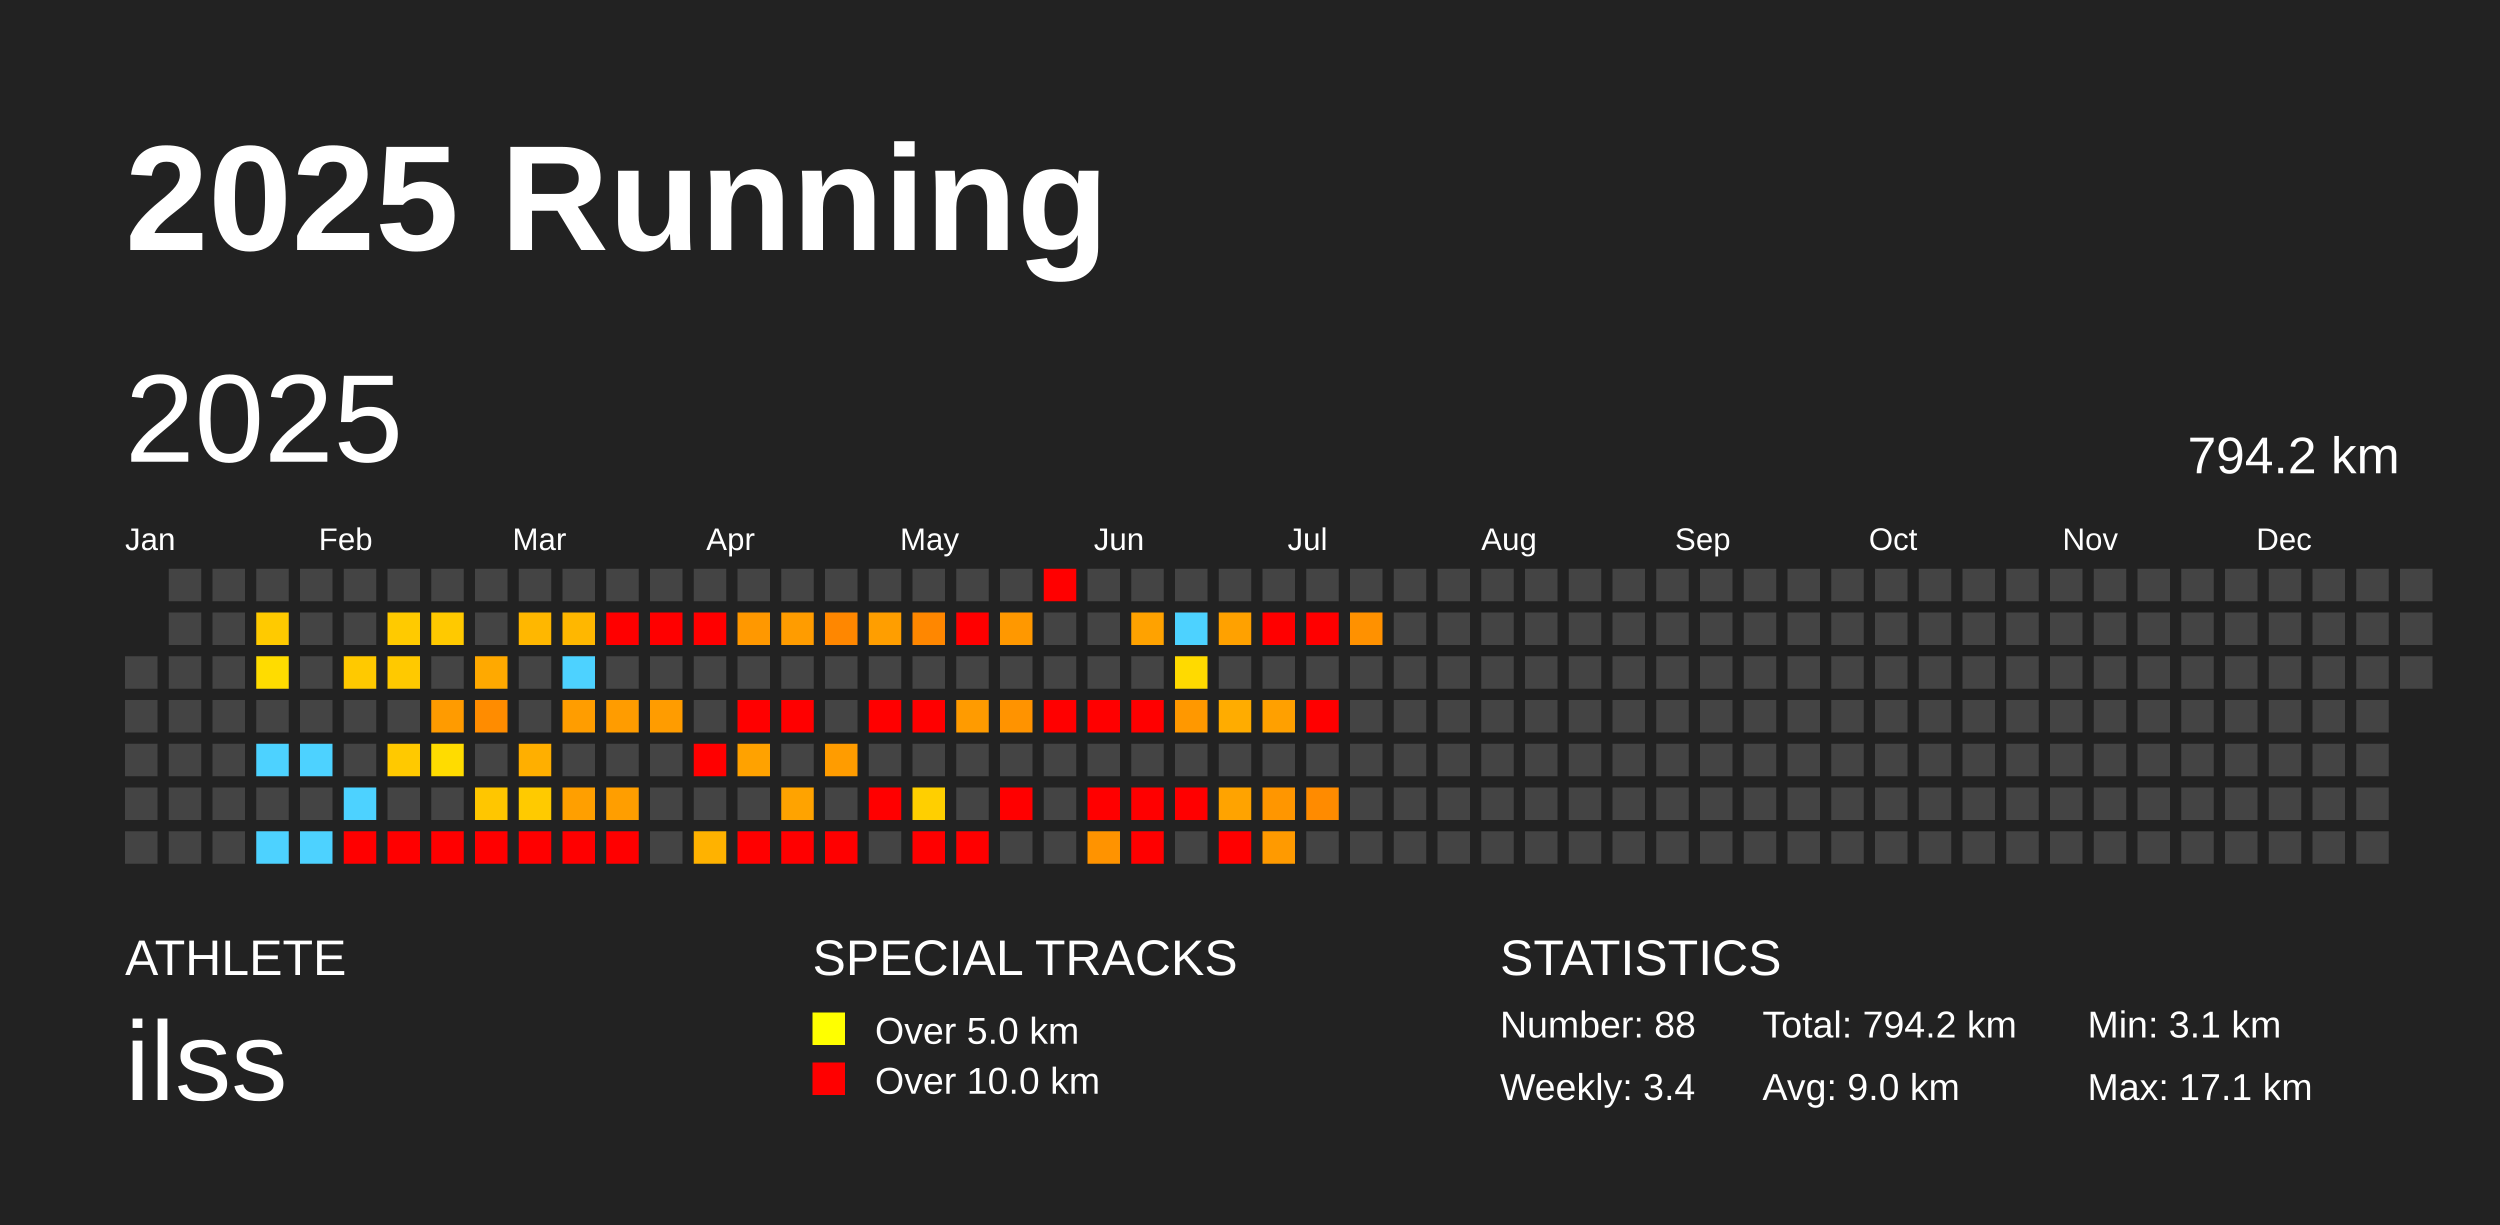
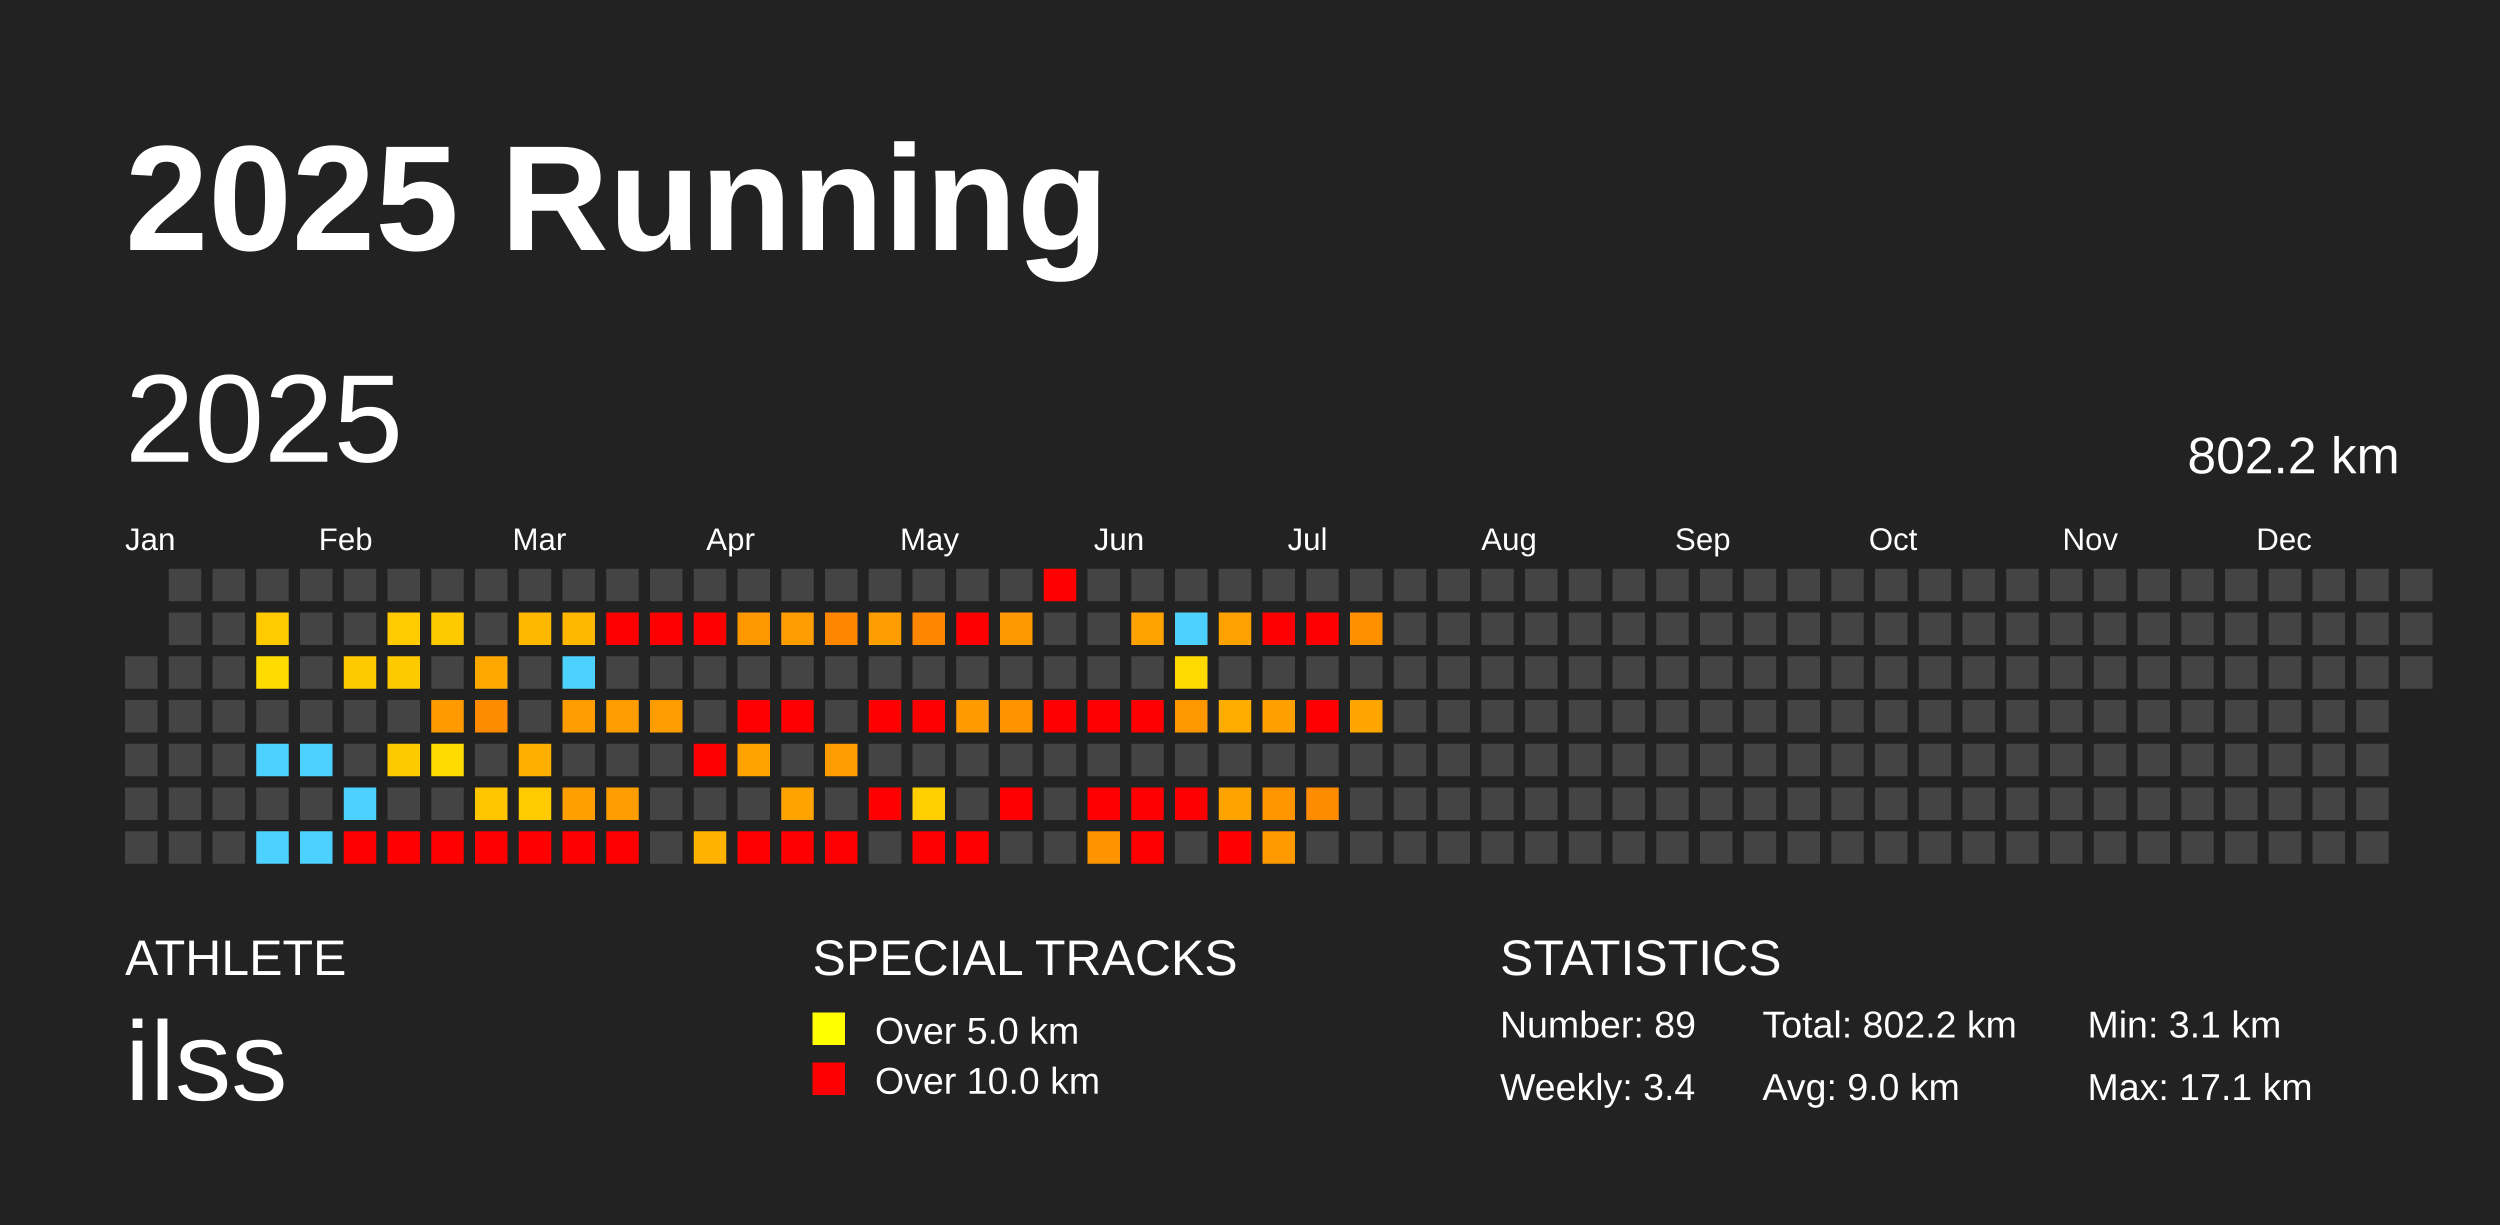
<svg xmlns="http://www.w3.org/2000/svg" baseProfile="full" height="98mm" version="1.1" viewBox="0,0,200,98" width="200mm">
  <defs />
  <rect fill="#222222" height="98" width="200" x="0" y="0" />
  <text fill="#FFFFFF" style="font-size:12px; font-family:Arial; font-weight:bold;" x="10" y="20">2025 Running</text>
  <text fill="#FFFFFF" style="font-size:4px; font-family:Arial" x="10" y="78">ATHLETE</text>
  <text fill="#FFFFFF" style="font-size:9px; font-family:Arial" x="10" y="88">ilss</text>
  <text fill="#FFFFFF" style="font-size:4px; font-family:Arial" x="65" y="78">SPECIAL TRACKS</text>
  <rect fill="yellow" height="2.6" width="2.6" x="65" y="81" />
  <text fill="#FFFFFF" style="font-size:3px; font-family:Arial" x="70" y="83.5">Over 5.0 km</text>
  <rect fill="red" height="2.6" width="2.6" x="65" y="85" />
  <text fill="#FFFFFF" style="font-size:3px; font-family:Arial" x="70" y="87.5">Over 10.0 km</text>
  <text fill="#FFFFFF" style="font-size:4px; font-family:Arial" x="120" y="78">STATISTICS</text>
-   <text fill="#FFFFFF" style="font-size:3px; font-family:Arial" x="120" y="83">Number: 88</text>
+   <text fill="#FFFFFF" style="font-size:3px; font-family:Arial" x="120" y="83">Number: 89</text>
  <text fill="#FFFFFF" style="font-size:3px; font-family:Arial" x="120" y="88">Weekly: 3.4</text>
-   <text fill="#FFFFFF" style="font-size:3px; font-family:Arial" x="141" y="83">Total: 794.2 km</text>
+   <text fill="#FFFFFF" style="font-size:3px; font-family:Arial" x="141" y="83">Total: 802.2 km</text>
  <text fill="#FFFFFF" style="font-size:3px; font-family:Arial" x="141" y="88">Avg: 9.0 km</text>
  <text fill="#FFFFFF" style="font-size:3px; font-family:Arial" x="167" y="83">Min: 3.1 km</text>
  <text fill="#FFFFFF" style="font-size:3px; font-family:Arial" x="167" y="88">Max: 17.1 km</text>
  <text dominant-baseline="hanging" fill="#FFFFFF" style="font-size:10.0px; font-family:Arial;" x="10" y="30">2025</text>
-   <text dominant-baseline="hanging" fill="#FFFFFF" style="font-size:4.125px; font-family:Arial;" x="175" y="35">794.2 km</text>
+   <text dominant-baseline="hanging" fill="#FFFFFF" style="font-size:4.125px; font-family:Arial;" x="175" y="35">802.2 km</text>
  <text fill="#FFFFFF" style="font-size:2.5px; font-family:Arial" x="10.0" y="44">Jan</text>
  <text fill="#FFFFFF" style="font-size:2.5px; font-family:Arial" x="25.5" y="44">Feb</text>
  <text fill="#FFFFFF" style="font-size:2.5px; font-family:Arial" x="41.0" y="44">Mar</text>
  <text fill="#FFFFFF" style="font-size:2.5px; font-family:Arial" x="56.5" y="44">Apr</text>
  <text fill="#FFFFFF" style="font-size:2.5px; font-family:Arial" x="72.0" y="44">May</text>
  <text fill="#FFFFFF" style="font-size:2.5px; font-family:Arial" x="87.5" y="44">Jun</text>
  <text fill="#FFFFFF" style="font-size:2.5px; font-family:Arial" x="103.0" y="44">Jul</text>
  <text fill="#FFFFFF" style="font-size:2.5px; font-family:Arial" x="118.5" y="44">Aug</text>
  <text fill="#FFFFFF" style="font-size:2.5px; font-family:Arial" x="134.0" y="44">Sep</text>
  <text fill="#FFFFFF" style="font-size:2.5px; font-family:Arial" x="149.5" y="44">Oct</text>
  <text fill="#FFFFFF" style="font-size:2.5px; font-family:Arial" x="165.0" y="44">Nov</text>
  <text fill="#FFFFFF" style="font-size:2.5px; font-family:Arial" x="180.5" y="44">Dec</text>
  <rect fill="#444444" height="2.6" width="2.6" x="10.0" y="52.5" />
  <rect fill="#444444" height="2.6" width="2.6" x="10.0" y="56.0" />
  <rect fill="#444444" height="2.6" width="2.6" x="10.0" y="59.5" />
  <rect fill="#444444" height="2.6" width="2.6" x="10.0" y="63.0" />
  <rect fill="#444444" height="2.6" width="2.6" x="10.0" y="66.5" />
  <rect fill="#444444" height="2.6" width="2.6" x="13.5" y="45.5" />
  <rect fill="#444444" height="2.6" width="2.6" x="13.5" y="49.0" />
  <rect fill="#444444" height="2.6" width="2.6" x="13.5" y="52.5" />
  <rect fill="#444444" height="2.6" width="2.6" x="13.5" y="56.0" />
  <rect fill="#444444" height="2.6" width="2.6" x="13.5" y="59.5" />
  <rect fill="#444444" height="2.6" width="2.6" x="13.5" y="63.0" />
  <rect fill="#444444" height="2.6" width="2.6" x="13.5" y="66.5" />
  <rect fill="#444444" height="2.6" width="2.6" x="17.0" y="45.5" />
  <rect fill="#444444" height="2.6" width="2.6" x="17.0" y="49.0" />
  <rect fill="#444444" height="2.6" width="2.6" x="17.0" y="52.5" />
  <rect fill="#444444" height="2.6" width="2.6" x="17.0" y="56.0" />
  <rect fill="#444444" height="2.6" width="2.6" x="17.0" y="59.5" />
  <rect fill="#444444" height="2.6" width="2.6" x="17.0" y="63.0" />
  <rect fill="#444444" height="2.6" width="2.6" x="17.0" y="66.5" />
  <rect fill="#444444" height="2.6" width="2.6" x="20.5" y="45.5" />
  <rect fill="#ffca00" height="2.6" width="2.6" x="20.5" y="49.0" />
  <rect fill="#ffdc00" height="2.6" width="2.6" x="20.5" y="52.5" />
  <rect fill="#444444" height="2.6" width="2.6" x="20.5" y="56.0" />
  <rect fill="#4dd2ff" height="2.6" width="2.6" x="20.5" y="59.5" />
  <rect fill="#444444" height="2.6" width="2.6" x="20.5" y="63.0" />
  <rect fill="#4dd2ff" height="2.6" width="2.6" x="20.5" y="66.5" />
  <rect fill="#444444" height="2.6" width="2.6" x="24.0" y="45.5" />
  <rect fill="#444444" height="2.6" width="2.6" x="24.0" y="49.0" />
  <rect fill="#444444" height="2.6" width="2.6" x="24.0" y="52.5" />
  <rect fill="#444444" height="2.6" width="2.6" x="24.0" y="56.0" />
  <rect fill="#4dd2ff" height="2.6" width="2.6" x="24.0" y="59.5" />
  <rect fill="#444444" height="2.6" width="2.6" x="24.0" y="63.0" />
  <rect fill="#4dd2ff" height="2.6" width="2.6" x="24.0" y="66.5" />
  <rect fill="#444444" height="2.6" width="2.6" x="27.5" y="45.5" />
  <rect fill="#444444" height="2.6" width="2.6" x="27.5" y="49.0" />
  <rect fill="#ffc900" height="2.6" width="2.6" x="27.5" y="52.5" />
  <rect fill="#444444" height="2.6" width="2.6" x="27.5" y="56.0" />
  <rect fill="#444444" height="2.6" width="2.6" x="27.5" y="59.5" />
  <rect fill="#4dd2ff" height="2.6" width="2.6" x="27.5" y="63.0" />
  <rect fill="red" height="2.6" width="2.6" x="27.5" y="66.5" />
  <rect fill="#444444" height="2.6" width="2.6" x="31.0" y="45.5" />
  <rect fill="#ffca00" height="2.6" width="2.6" x="31.0" y="49.0" />
  <rect fill="#ffc900" height="2.6" width="2.6" x="31.0" y="52.5" />
  <rect fill="#444444" height="2.6" width="2.6" x="31.0" y="56.0" />
  <rect fill="#ffc900" height="2.6" width="2.6" x="31.0" y="59.5" />
  <rect fill="#444444" height="2.6" width="2.6" x="31.0" y="63.0" />
  <rect fill="red" height="2.6" width="2.6" x="31.0" y="66.5" />
  <rect fill="#444444" height="2.6" width="2.6" x="34.5" y="45.5" />
  <rect fill="#ffc900" height="2.6" width="2.6" x="34.5" y="49.0" />
  <rect fill="#444444" height="2.6" width="2.6" x="34.5" y="52.5" />
  <rect fill="#ff9b00" height="2.6" width="2.6" x="34.5" y="56.0" />
  <rect fill="#ffdc00" height="2.6" width="2.6" x="34.5" y="59.5" />
  <rect fill="#444444" height="2.6" width="2.6" x="34.5" y="63.0" />
  <rect fill="red" height="2.6" width="2.6" x="34.5" y="66.5" />
  <rect fill="#444444" height="2.6" width="2.6" x="38.0" y="45.5" />
  <rect fill="#444444" height="2.6" width="2.6" x="38.0" y="49.0" />
  <rect fill="#ffa900" height="2.6" width="2.6" x="38.0" y="52.5" />
  <rect fill="#ff8c00" height="2.6" width="2.6" x="38.0" y="56.0" />
  <rect fill="#444444" height="2.6" width="2.6" x="38.0" y="59.5" />
  <rect fill="#ffc600" height="2.6" width="2.6" x="38.0" y="63.0" />
  <rect fill="red" height="2.6" width="2.6" x="38.0" y="66.5" />
  <rect fill="#444444" height="2.6" width="2.6" x="41.5" y="45.5" />
  <rect fill="#ffb700" height="2.6" width="2.6" x="41.5" y="49.0" />
  <rect fill="#444444" height="2.6" width="2.6" x="41.5" y="52.5" />
  <rect fill="#444444" height="2.6" width="2.6" x="41.5" y="56.0" />
  <rect fill="#ffaf00" height="2.6" width="2.6" x="41.5" y="59.5" />
  <rect fill="#ffca00" height="2.6" width="2.6" x="41.5" y="63.0" />
  <rect fill="red" height="2.6" width="2.6" x="41.5" y="66.5" />
  <rect fill="#444444" height="2.6" width="2.6" x="45.0" y="45.5" />
  <rect fill="#ffb700" height="2.6" width="2.6" x="45.0" y="49.0" />
  <rect fill="#4dd2ff" height="2.6" width="2.6" x="45.0" y="52.5" />
  <rect fill="#ff9d00" height="2.6" width="2.6" x="45.0" y="56.0" />
  <rect fill="#444444" height="2.6" width="2.6" x="45.0" y="59.5" />
  <rect fill="#ff9f00" height="2.6" width="2.6" x="45.0" y="63.0" />
  <rect fill="red" height="2.6" width="2.6" x="45.0" y="66.5" />
  <rect fill="#444444" height="2.6" width="2.6" x="48.5" y="45.5" />
  <rect fill="red" height="2.6" width="2.6" x="48.5" y="49.0" />
  <rect fill="#444444" height="2.6" width="2.6" x="48.5" y="52.5" />
  <rect fill="#ff9c00" height="2.6" width="2.6" x="48.5" y="56.0" />
  <rect fill="#444444" height="2.6" width="2.6" x="48.5" y="59.5" />
  <rect fill="#ff9e00" height="2.6" width="2.6" x="48.5" y="63.0" />
  <rect fill="red" height="2.6" width="2.6" x="48.5" y="66.5" />
  <rect fill="#444444" height="2.6" width="2.6" x="52.0" y="45.5" />
  <rect fill="red" height="2.6" width="2.6" x="52.0" y="49.0" />
  <rect fill="#444444" height="2.6" width="2.6" x="52.0" y="52.5" />
  <rect fill="#ff9c00" height="2.6" width="2.6" x="52.0" y="56.0" />
  <rect fill="#444444" height="2.6" width="2.6" x="52.0" y="59.5" />
  <rect fill="#444444" height="2.6" width="2.6" x="52.0" y="63.0" />
  <rect fill="#444444" height="2.6" width="2.6" x="52.0" y="66.5" />
  <rect fill="#444444" height="2.6" width="2.6" x="55.5" y="45.5" />
  <rect fill="red" height="2.6" width="2.6" x="55.5" y="49.0" />
  <rect fill="#444444" height="2.6" width="2.6" x="55.5" y="52.5" />
  <rect fill="#444444" height="2.6" width="2.6" x="55.5" y="56.0" />
  <rect fill="red" height="2.6" width="2.6" x="55.5" y="59.5" />
  <rect fill="#444444" height="2.6" width="2.6" x="55.5" y="63.0" />
  <rect fill="#ffb200" height="2.6" width="2.6" x="55.5" y="66.5" />
  <rect fill="#444444" height="2.6" width="2.6" x="59.0" y="45.5" />
  <rect fill="#ff9800" height="2.6" width="2.6" x="59.0" y="49.0" />
  <rect fill="#444444" height="2.6" width="2.6" x="59.0" y="52.5" />
  <rect fill="red" height="2.6" width="2.6" x="59.0" y="56.0" />
  <rect fill="#ffa200" height="2.6" width="2.6" x="59.0" y="59.5" />
  <rect fill="#444444" height="2.6" width="2.6" x="59.0" y="63.0" />
  <rect fill="red" height="2.6" width="2.6" x="59.0" y="66.5" />
  <rect fill="#444444" height="2.6" width="2.6" x="62.5" y="45.5" />
  <rect fill="#ff9c00" height="2.6" width="2.6" x="62.5" y="49.0" />
  <rect fill="#444444" height="2.6" width="2.6" x="62.5" y="52.5" />
  <rect fill="red" height="2.6" width="2.6" x="62.5" y="56.0" />
  <rect fill="#444444" height="2.6" width="2.6" x="62.5" y="59.5" />
  <rect fill="#ffa300" height="2.6" width="2.6" x="62.5" y="63.0" />
  <rect fill="red" height="2.6" width="2.6" x="62.5" y="66.5" />
  <rect fill="#444444" height="2.6" width="2.6" x="66.0" y="45.5" />
  <rect fill="#ff8700" height="2.6" width="2.6" x="66.0" y="49.0" />
  <rect fill="#444444" height="2.6" width="2.6" x="66.0" y="52.5" />
  <rect fill="#444444" height="2.6" width="2.6" x="66.0" y="56.0" />
  <rect fill="#ff9c00" height="2.6" width="2.6" x="66.0" y="59.5" />
  <rect fill="#444444" height="2.6" width="2.6" x="66.0" y="63.0" />
  <rect fill="red" height="2.6" width="2.6" x="66.0" y="66.5" />
  <rect fill="#444444" height="2.6" width="2.6" x="69.5" y="45.5" />
  <rect fill="#ff9e00" height="2.6" width="2.6" x="69.5" y="49.0" />
  <rect fill="#444444" height="2.6" width="2.6" x="69.5" y="52.5" />
  <rect fill="red" height="2.6" width="2.6" x="69.5" y="56.0" />
  <rect fill="#444444" height="2.6" width="2.6" x="69.5" y="59.5" />
  <rect fill="red" height="2.6" width="2.6" x="69.5" y="63.0" />
  <rect fill="#444444" height="2.6" width="2.6" x="69.5" y="66.5" />
  <rect fill="#444444" height="2.6" width="2.6" x="73.0" y="45.5" />
  <rect fill="#ff8700" height="2.6" width="2.6" x="73.0" y="49.0" />
  <rect fill="#444444" height="2.6" width="2.6" x="73.0" y="52.5" />
  <rect fill="red" height="2.6" width="2.6" x="73.0" y="56.0" />
  <rect fill="#444444" height="2.6" width="2.6" x="73.0" y="59.5" />
  <rect fill="#ffcf00" height="2.6" width="2.6" x="73.0" y="63.0" />
  <rect fill="red" height="2.6" width="2.6" x="73.0" y="66.5" />
  <rect fill="#444444" height="2.6" width="2.6" x="76.5" y="45.5" />
  <rect fill="red" height="2.6" width="2.6" x="76.5" y="49.0" />
  <rect fill="#444444" height="2.6" width="2.6" x="76.5" y="52.5" />
  <rect fill="#ff9b00" height="2.6" width="2.6" x="76.5" y="56.0" />
  <rect fill="#444444" height="2.6" width="2.6" x="76.5" y="59.5" />
  <rect fill="#444444" height="2.6" width="2.6" x="76.5" y="63.0" />
  <rect fill="red" height="2.6" width="2.6" x="76.5" y="66.5" />
  <rect fill="#444444" height="2.6" width="2.6" x="80.0" y="45.5" />
  <rect fill="#ff9800" height="2.6" width="2.6" x="80.0" y="49.0" />
  <rect fill="#444444" height="2.6" width="2.6" x="80.0" y="52.5" />
  <rect fill="#ff9300" height="2.6" width="2.6" x="80.0" y="56.0" />
  <rect fill="#444444" height="2.6" width="2.6" x="80.0" y="59.5" />
  <rect fill="red" height="2.6" width="2.6" x="80.0" y="63.0" />
  <rect fill="#444444" height="2.6" width="2.6" x="80.0" y="66.5" />
  <rect fill="red" height="2.6" width="2.6" x="83.5" y="45.5" />
  <rect fill="#444444" height="2.6" width="2.6" x="83.5" y="49.0" />
  <rect fill="#444444" height="2.6" width="2.6" x="83.5" y="52.5" />
  <rect fill="red" height="2.6" width="2.6" x="83.5" y="56.0" />
  <rect fill="#444444" height="2.6" width="2.6" x="83.5" y="59.5" />
  <rect fill="#444444" height="2.6" width="2.6" x="83.5" y="63.0" />
  <rect fill="#444444" height="2.6" width="2.6" x="83.5" y="66.5" />
  <rect fill="#444444" height="2.6" width="2.6" x="87.0" y="45.5" />
  <rect fill="#444444" height="2.6" width="2.6" x="87.0" y="49.0" />
  <rect fill="#444444" height="2.6" width="2.6" x="87.0" y="52.5" />
  <rect fill="red" height="2.6" width="2.6" x="87.0" y="56.0" />
  <rect fill="#444444" height="2.6" width="2.6" x="87.0" y="59.5" />
  <rect fill="red" height="2.6" width="2.6" x="87.0" y="63.0" />
  <rect fill="#ff9300" height="2.6" width="2.6" x="87.0" y="66.5" />
  <rect fill="#444444" height="2.6" width="2.6" x="90.5" y="45.5" />
  <rect fill="#ffa200" height="2.6" width="2.6" x="90.5" y="49.0" />
  <rect fill="#444444" height="2.6" width="2.6" x="90.5" y="52.5" />
  <rect fill="red" height="2.6" width="2.6" x="90.5" y="56.0" />
  <rect fill="#444444" height="2.6" width="2.6" x="90.5" y="59.5" />
  <rect fill="red" height="2.6" width="2.6" x="90.5" y="63.0" />
  <rect fill="red" height="2.6" width="2.6" x="90.5" y="66.5" />
  <rect fill="#444444" height="2.6" width="2.6" x="94.0" y="45.5" />
  <rect fill="#4dd2ff" height="2.6" width="2.6" x="94.0" y="49.0" />
  <rect fill="#ffda00" height="2.6" width="2.6" x="94.0" y="52.5" />
  <rect fill="#ff9800" height="2.6" width="2.6" x="94.0" y="56.0" />
  <rect fill="#444444" height="2.6" width="2.6" x="94.0" y="59.5" />
  <rect fill="red" height="2.6" width="2.6" x="94.0" y="63.0" />
  <rect fill="#444444" height="2.6" width="2.6" x="94.0" y="66.5" />
  <rect fill="#444444" height="2.6" width="2.6" x="97.5" y="45.5" />
  <rect fill="#ffa100" height="2.6" width="2.6" x="97.5" y="49.0" />
  <rect fill="#444444" height="2.6" width="2.6" x="97.5" y="52.5" />
  <rect fill="#ffac00" height="2.6" width="2.6" x="97.5" y="56.0" />
  <rect fill="#444444" height="2.6" width="2.6" x="97.5" y="59.5" />
  <rect fill="#ffa300" height="2.6" width="2.6" x="97.5" y="63.0" />
  <rect fill="red" height="2.6" width="2.6" x="97.5" y="66.5" />
  <rect fill="#444444" height="2.6" width="2.6" x="101.0" y="45.5" />
  <rect fill="red" height="2.6" width="2.6" x="101.0" y="49.0" />
  <rect fill="#444444" height="2.6" width="2.6" x="101.0" y="52.5" />
  <rect fill="#ffa000" height="2.6" width="2.6" x="101.0" y="56.0" />
  <rect fill="#444444" height="2.6" width="2.6" x="101.0" y="59.5" />
  <rect fill="#ff9600" height="2.6" width="2.6" x="101.0" y="63.0" />
  <rect fill="#ff9a00" height="2.6" width="2.6" x="101.0" y="66.5" />
  <rect fill="#444444" height="2.6" width="2.6" x="104.5" y="45.5" />
  <rect fill="red" height="2.6" width="2.6" x="104.5" y="49.0" />
  <rect fill="#444444" height="2.6" width="2.6" x="104.5" y="52.5" />
  <rect fill="red" height="2.6" width="2.6" x="104.5" y="56.0" />
  <rect fill="#444444" height="2.6" width="2.6" x="104.5" y="59.5" />
  <rect fill="#ff8b00" height="2.6" width="2.6" x="104.5" y="63.0" />
  <rect fill="#444444" height="2.6" width="2.6" x="104.5" y="66.5" />
  <rect fill="#444444" height="2.6" width="2.6" x="108.0" y="45.5" />
  <rect fill="#ff9100" height="2.6" width="2.6" x="108.0" y="49.0" />
  <rect fill="#444444" height="2.6" width="2.6" x="108.0" y="52.5" />
-   <rect fill="#444444" height="2.6" width="2.6" x="108.0" y="56.0" />
+   <rect fill="#ffa500" height="2.6" width="2.6" x="108.0" y="56.0" />
  <rect fill="#444444" height="2.6" width="2.6" x="108.0" y="59.5" />
  <rect fill="#444444" height="2.6" width="2.6" x="108.0" y="63.0" />
  <rect fill="#444444" height="2.6" width="2.6" x="108.0" y="66.5" />
  <rect fill="#444444" height="2.6" width="2.6" x="111.5" y="45.5" />
  <rect fill="#444444" height="2.6" width="2.6" x="111.5" y="49.0" />
  <rect fill="#444444" height="2.6" width="2.6" x="111.5" y="52.5" />
  <rect fill="#444444" height="2.6" width="2.6" x="111.5" y="56.0" />
  <rect fill="#444444" height="2.6" width="2.6" x="111.5" y="59.5" />
  <rect fill="#444444" height="2.6" width="2.6" x="111.5" y="63.0" />
  <rect fill="#444444" height="2.6" width="2.6" x="111.5" y="66.5" />
  <rect fill="#444444" height="2.6" width="2.6" x="115.0" y="45.5" />
  <rect fill="#444444" height="2.6" width="2.6" x="115.0" y="49.0" />
  <rect fill="#444444" height="2.6" width="2.6" x="115.0" y="52.5" />
  <rect fill="#444444" height="2.6" width="2.6" x="115.0" y="56.0" />
  <rect fill="#444444" height="2.6" width="2.6" x="115.0" y="59.5" />
  <rect fill="#444444" height="2.6" width="2.6" x="115.0" y="63.0" />
  <rect fill="#444444" height="2.6" width="2.6" x="115.0" y="66.5" />
  <rect fill="#444444" height="2.6" width="2.6" x="118.5" y="45.5" />
  <rect fill="#444444" height="2.6" width="2.6" x="118.5" y="49.0" />
  <rect fill="#444444" height="2.6" width="2.6" x="118.5" y="52.5" />
  <rect fill="#444444" height="2.6" width="2.6" x="118.5" y="56.0" />
  <rect fill="#444444" height="2.6" width="2.6" x="118.5" y="59.5" />
  <rect fill="#444444" height="2.6" width="2.6" x="118.5" y="63.0" />
  <rect fill="#444444" height="2.6" width="2.6" x="118.5" y="66.5" />
  <rect fill="#444444" height="2.6" width="2.6" x="122.0" y="45.5" />
  <rect fill="#444444" height="2.6" width="2.6" x="122.0" y="49.0" />
  <rect fill="#444444" height="2.6" width="2.6" x="122.0" y="52.5" />
  <rect fill="#444444" height="2.6" width="2.6" x="122.0" y="56.0" />
  <rect fill="#444444" height="2.6" width="2.6" x="122.0" y="59.5" />
  <rect fill="#444444" height="2.6" width="2.6" x="122.0" y="63.0" />
  <rect fill="#444444" height="2.6" width="2.6" x="122.0" y="66.5" />
  <rect fill="#444444" height="2.6" width="2.6" x="125.5" y="45.5" />
  <rect fill="#444444" height="2.6" width="2.6" x="125.5" y="49.0" />
  <rect fill="#444444" height="2.6" width="2.6" x="125.5" y="52.5" />
  <rect fill="#444444" height="2.6" width="2.6" x="125.5" y="56.0" />
  <rect fill="#444444" height="2.6" width="2.6" x="125.5" y="59.5" />
  <rect fill="#444444" height="2.6" width="2.6" x="125.5" y="63.0" />
  <rect fill="#444444" height="2.6" width="2.6" x="125.5" y="66.5" />
  <rect fill="#444444" height="2.6" width="2.6" x="129.0" y="45.5" />
  <rect fill="#444444" height="2.6" width="2.6" x="129.0" y="49.0" />
  <rect fill="#444444" height="2.6" width="2.6" x="129.0" y="52.5" />
  <rect fill="#444444" height="2.6" width="2.6" x="129.0" y="56.0" />
  <rect fill="#444444" height="2.6" width="2.6" x="129.0" y="59.5" />
  <rect fill="#444444" height="2.6" width="2.6" x="129.0" y="63.0" />
  <rect fill="#444444" height="2.6" width="2.6" x="129.0" y="66.5" />
  <rect fill="#444444" height="2.6" width="2.6" x="132.5" y="45.5" />
  <rect fill="#444444" height="2.6" width="2.6" x="132.5" y="49.0" />
  <rect fill="#444444" height="2.6" width="2.6" x="132.5" y="52.5" />
  <rect fill="#444444" height="2.6" width="2.6" x="132.5" y="56.0" />
  <rect fill="#444444" height="2.6" width="2.6" x="132.5" y="59.5" />
  <rect fill="#444444" height="2.6" width="2.6" x="132.5" y="63.0" />
  <rect fill="#444444" height="2.6" width="2.6" x="132.5" y="66.5" />
  <rect fill="#444444" height="2.6" width="2.6" x="136.0" y="45.5" />
  <rect fill="#444444" height="2.6" width="2.6" x="136.0" y="49.0" />
  <rect fill="#444444" height="2.6" width="2.6" x="136.0" y="52.5" />
  <rect fill="#444444" height="2.6" width="2.6" x="136.0" y="56.0" />
  <rect fill="#444444" height="2.6" width="2.6" x="136.0" y="59.5" />
  <rect fill="#444444" height="2.6" width="2.6" x="136.0" y="63.0" />
  <rect fill="#444444" height="2.6" width="2.6" x="136.0" y="66.5" />
  <rect fill="#444444" height="2.6" width="2.6" x="139.5" y="45.5" />
  <rect fill="#444444" height="2.6" width="2.6" x="139.5" y="49.0" />
  <rect fill="#444444" height="2.6" width="2.6" x="139.5" y="52.5" />
  <rect fill="#444444" height="2.6" width="2.6" x="139.5" y="56.0" />
  <rect fill="#444444" height="2.6" width="2.6" x="139.5" y="59.5" />
  <rect fill="#444444" height="2.6" width="2.6" x="139.5" y="63.0" />
  <rect fill="#444444" height="2.6" width="2.6" x="139.5" y="66.5" />
  <rect fill="#444444" height="2.6" width="2.6" x="143.0" y="45.5" />
  <rect fill="#444444" height="2.6" width="2.6" x="143.0" y="49.0" />
  <rect fill="#444444" height="2.6" width="2.6" x="143.0" y="52.5" />
  <rect fill="#444444" height="2.6" width="2.6" x="143.0" y="56.0" />
  <rect fill="#444444" height="2.6" width="2.6" x="143.0" y="59.5" />
  <rect fill="#444444" height="2.6" width="2.6" x="143.0" y="63.0" />
  <rect fill="#444444" height="2.6" width="2.6" x="143.0" y="66.5" />
  <rect fill="#444444" height="2.6" width="2.6" x="146.5" y="45.5" />
  <rect fill="#444444" height="2.6" width="2.6" x="146.5" y="49.0" />
  <rect fill="#444444" height="2.6" width="2.6" x="146.5" y="52.5" />
  <rect fill="#444444" height="2.6" width="2.6" x="146.5" y="56.0" />
  <rect fill="#444444" height="2.6" width="2.6" x="146.5" y="59.5" />
  <rect fill="#444444" height="2.6" width="2.6" x="146.5" y="63.0" />
  <rect fill="#444444" height="2.6" width="2.6" x="146.5" y="66.5" />
  <rect fill="#444444" height="2.6" width="2.6" x="150.0" y="45.5" />
  <rect fill="#444444" height="2.6" width="2.6" x="150.0" y="49.0" />
  <rect fill="#444444" height="2.6" width="2.6" x="150.0" y="52.5" />
  <rect fill="#444444" height="2.6" width="2.6" x="150.0" y="56.0" />
  <rect fill="#444444" height="2.6" width="2.6" x="150.0" y="59.5" />
  <rect fill="#444444" height="2.6" width="2.6" x="150.0" y="63.0" />
  <rect fill="#444444" height="2.6" width="2.6" x="150.0" y="66.5" />
  <rect fill="#444444" height="2.6" width="2.6" x="153.5" y="45.5" />
  <rect fill="#444444" height="2.6" width="2.6" x="153.5" y="49.0" />
  <rect fill="#444444" height="2.6" width="2.6" x="153.5" y="52.5" />
  <rect fill="#444444" height="2.6" width="2.6" x="153.5" y="56.0" />
  <rect fill="#444444" height="2.6" width="2.6" x="153.5" y="59.5" />
  <rect fill="#444444" height="2.6" width="2.6" x="153.5" y="63.0" />
  <rect fill="#444444" height="2.6" width="2.6" x="153.5" y="66.5" />
  <rect fill="#444444" height="2.6" width="2.6" x="157.0" y="45.5" />
  <rect fill="#444444" height="2.6" width="2.6" x="157.0" y="49.0" />
  <rect fill="#444444" height="2.6" width="2.6" x="157.0" y="52.5" />
  <rect fill="#444444" height="2.6" width="2.6" x="157.0" y="56.0" />
  <rect fill="#444444" height="2.6" width="2.6" x="157.0" y="59.5" />
  <rect fill="#444444" height="2.6" width="2.6" x="157.0" y="63.0" />
  <rect fill="#444444" height="2.6" width="2.6" x="157.0" y="66.5" />
  <rect fill="#444444" height="2.6" width="2.6" x="160.5" y="45.5" />
  <rect fill="#444444" height="2.6" width="2.6" x="160.5" y="49.0" />
  <rect fill="#444444" height="2.6" width="2.6" x="160.5" y="52.5" />
  <rect fill="#444444" height="2.6" width="2.6" x="160.5" y="56.0" />
  <rect fill="#444444" height="2.6" width="2.6" x="160.5" y="59.5" />
  <rect fill="#444444" height="2.6" width="2.6" x="160.5" y="63.0" />
  <rect fill="#444444" height="2.6" width="2.6" x="160.5" y="66.5" />
  <rect fill="#444444" height="2.6" width="2.6" x="164.0" y="45.5" />
  <rect fill="#444444" height="2.6" width="2.6" x="164.0" y="49.0" />
  <rect fill="#444444" height="2.6" width="2.6" x="164.0" y="52.5" />
  <rect fill="#444444" height="2.6" width="2.6" x="164.0" y="56.0" />
  <rect fill="#444444" height="2.6" width="2.6" x="164.0" y="59.5" />
  <rect fill="#444444" height="2.6" width="2.6" x="164.0" y="63.0" />
  <rect fill="#444444" height="2.6" width="2.6" x="164.0" y="66.5" />
  <rect fill="#444444" height="2.6" width="2.6" x="167.5" y="45.5" />
  <rect fill="#444444" height="2.6" width="2.6" x="167.5" y="49.0" />
  <rect fill="#444444" height="2.6" width="2.6" x="167.5" y="52.5" />
  <rect fill="#444444" height="2.6" width="2.6" x="167.5" y="56.0" />
  <rect fill="#444444" height="2.6" width="2.6" x="167.5" y="59.5" />
  <rect fill="#444444" height="2.6" width="2.6" x="167.5" y="63.0" />
  <rect fill="#444444" height="2.6" width="2.6" x="167.5" y="66.5" />
  <rect fill="#444444" height="2.6" width="2.6" x="171.0" y="45.5" />
  <rect fill="#444444" height="2.6" width="2.6" x="171.0" y="49.0" />
  <rect fill="#444444" height="2.6" width="2.6" x="171.0" y="52.5" />
  <rect fill="#444444" height="2.6" width="2.6" x="171.0" y="56.0" />
  <rect fill="#444444" height="2.6" width="2.6" x="171.0" y="59.5" />
  <rect fill="#444444" height="2.6" width="2.6" x="171.0" y="63.0" />
  <rect fill="#444444" height="2.6" width="2.6" x="171.0" y="66.5" />
  <rect fill="#444444" height="2.6" width="2.6" x="174.5" y="45.5" />
  <rect fill="#444444" height="2.6" width="2.6" x="174.5" y="49.0" />
  <rect fill="#444444" height="2.6" width="2.6" x="174.5" y="52.5" />
  <rect fill="#444444" height="2.6" width="2.6" x="174.5" y="56.0" />
  <rect fill="#444444" height="2.6" width="2.6" x="174.5" y="59.5" />
  <rect fill="#444444" height="2.6" width="2.6" x="174.5" y="63.0" />
  <rect fill="#444444" height="2.6" width="2.6" x="174.5" y="66.5" />
  <rect fill="#444444" height="2.6" width="2.6" x="178.0" y="45.5" />
  <rect fill="#444444" height="2.6" width="2.6" x="178.0" y="49.0" />
  <rect fill="#444444" height="2.6" width="2.6" x="178.0" y="52.5" />
  <rect fill="#444444" height="2.6" width="2.6" x="178.0" y="56.0" />
  <rect fill="#444444" height="2.6" width="2.6" x="178.0" y="59.5" />
  <rect fill="#444444" height="2.6" width="2.6" x="178.0" y="63.0" />
  <rect fill="#444444" height="2.6" width="2.6" x="178.0" y="66.5" />
  <rect fill="#444444" height="2.6" width="2.6" x="181.5" y="45.5" />
  <rect fill="#444444" height="2.6" width="2.6" x="181.5" y="49.0" />
  <rect fill="#444444" height="2.6" width="2.6" x="181.5" y="52.5" />
  <rect fill="#444444" height="2.6" width="2.6" x="181.5" y="56.0" />
  <rect fill="#444444" height="2.6" width="2.6" x="181.5" y="59.5" />
  <rect fill="#444444" height="2.6" width="2.6" x="181.5" y="63.0" />
  <rect fill="#444444" height="2.6" width="2.6" x="181.5" y="66.5" />
  <rect fill="#444444" height="2.6" width="2.6" x="185.0" y="45.5" />
  <rect fill="#444444" height="2.6" width="2.6" x="185.0" y="49.0" />
  <rect fill="#444444" height="2.6" width="2.6" x="185.0" y="52.5" />
  <rect fill="#444444" height="2.6" width="2.6" x="185.0" y="56.0" />
  <rect fill="#444444" height="2.6" width="2.6" x="185.0" y="59.5" />
  <rect fill="#444444" height="2.6" width="2.6" x="185.0" y="63.0" />
  <rect fill="#444444" height="2.6" width="2.6" x="185.0" y="66.5" />
  <rect fill="#444444" height="2.6" width="2.6" x="188.5" y="45.5" />
  <rect fill="#444444" height="2.6" width="2.6" x="188.5" y="49.0" />
  <rect fill="#444444" height="2.6" width="2.6" x="188.5" y="52.5" />
  <rect fill="#444444" height="2.6" width="2.6" x="188.5" y="56.0" />
  <rect fill="#444444" height="2.6" width="2.6" x="188.5" y="59.5" />
  <rect fill="#444444" height="2.6" width="2.6" x="188.5" y="63.0" />
  <rect fill="#444444" height="2.6" width="2.6" x="188.5" y="66.5" />
  <rect fill="#444444" height="2.6" width="2.6" x="192.0" y="45.5" />
  <rect fill="#444444" height="2.6" width="2.6" x="192.0" y="49.0" />
  <rect fill="#444444" height="2.6" width="2.6" x="192.0" y="52.5" />
</svg>
